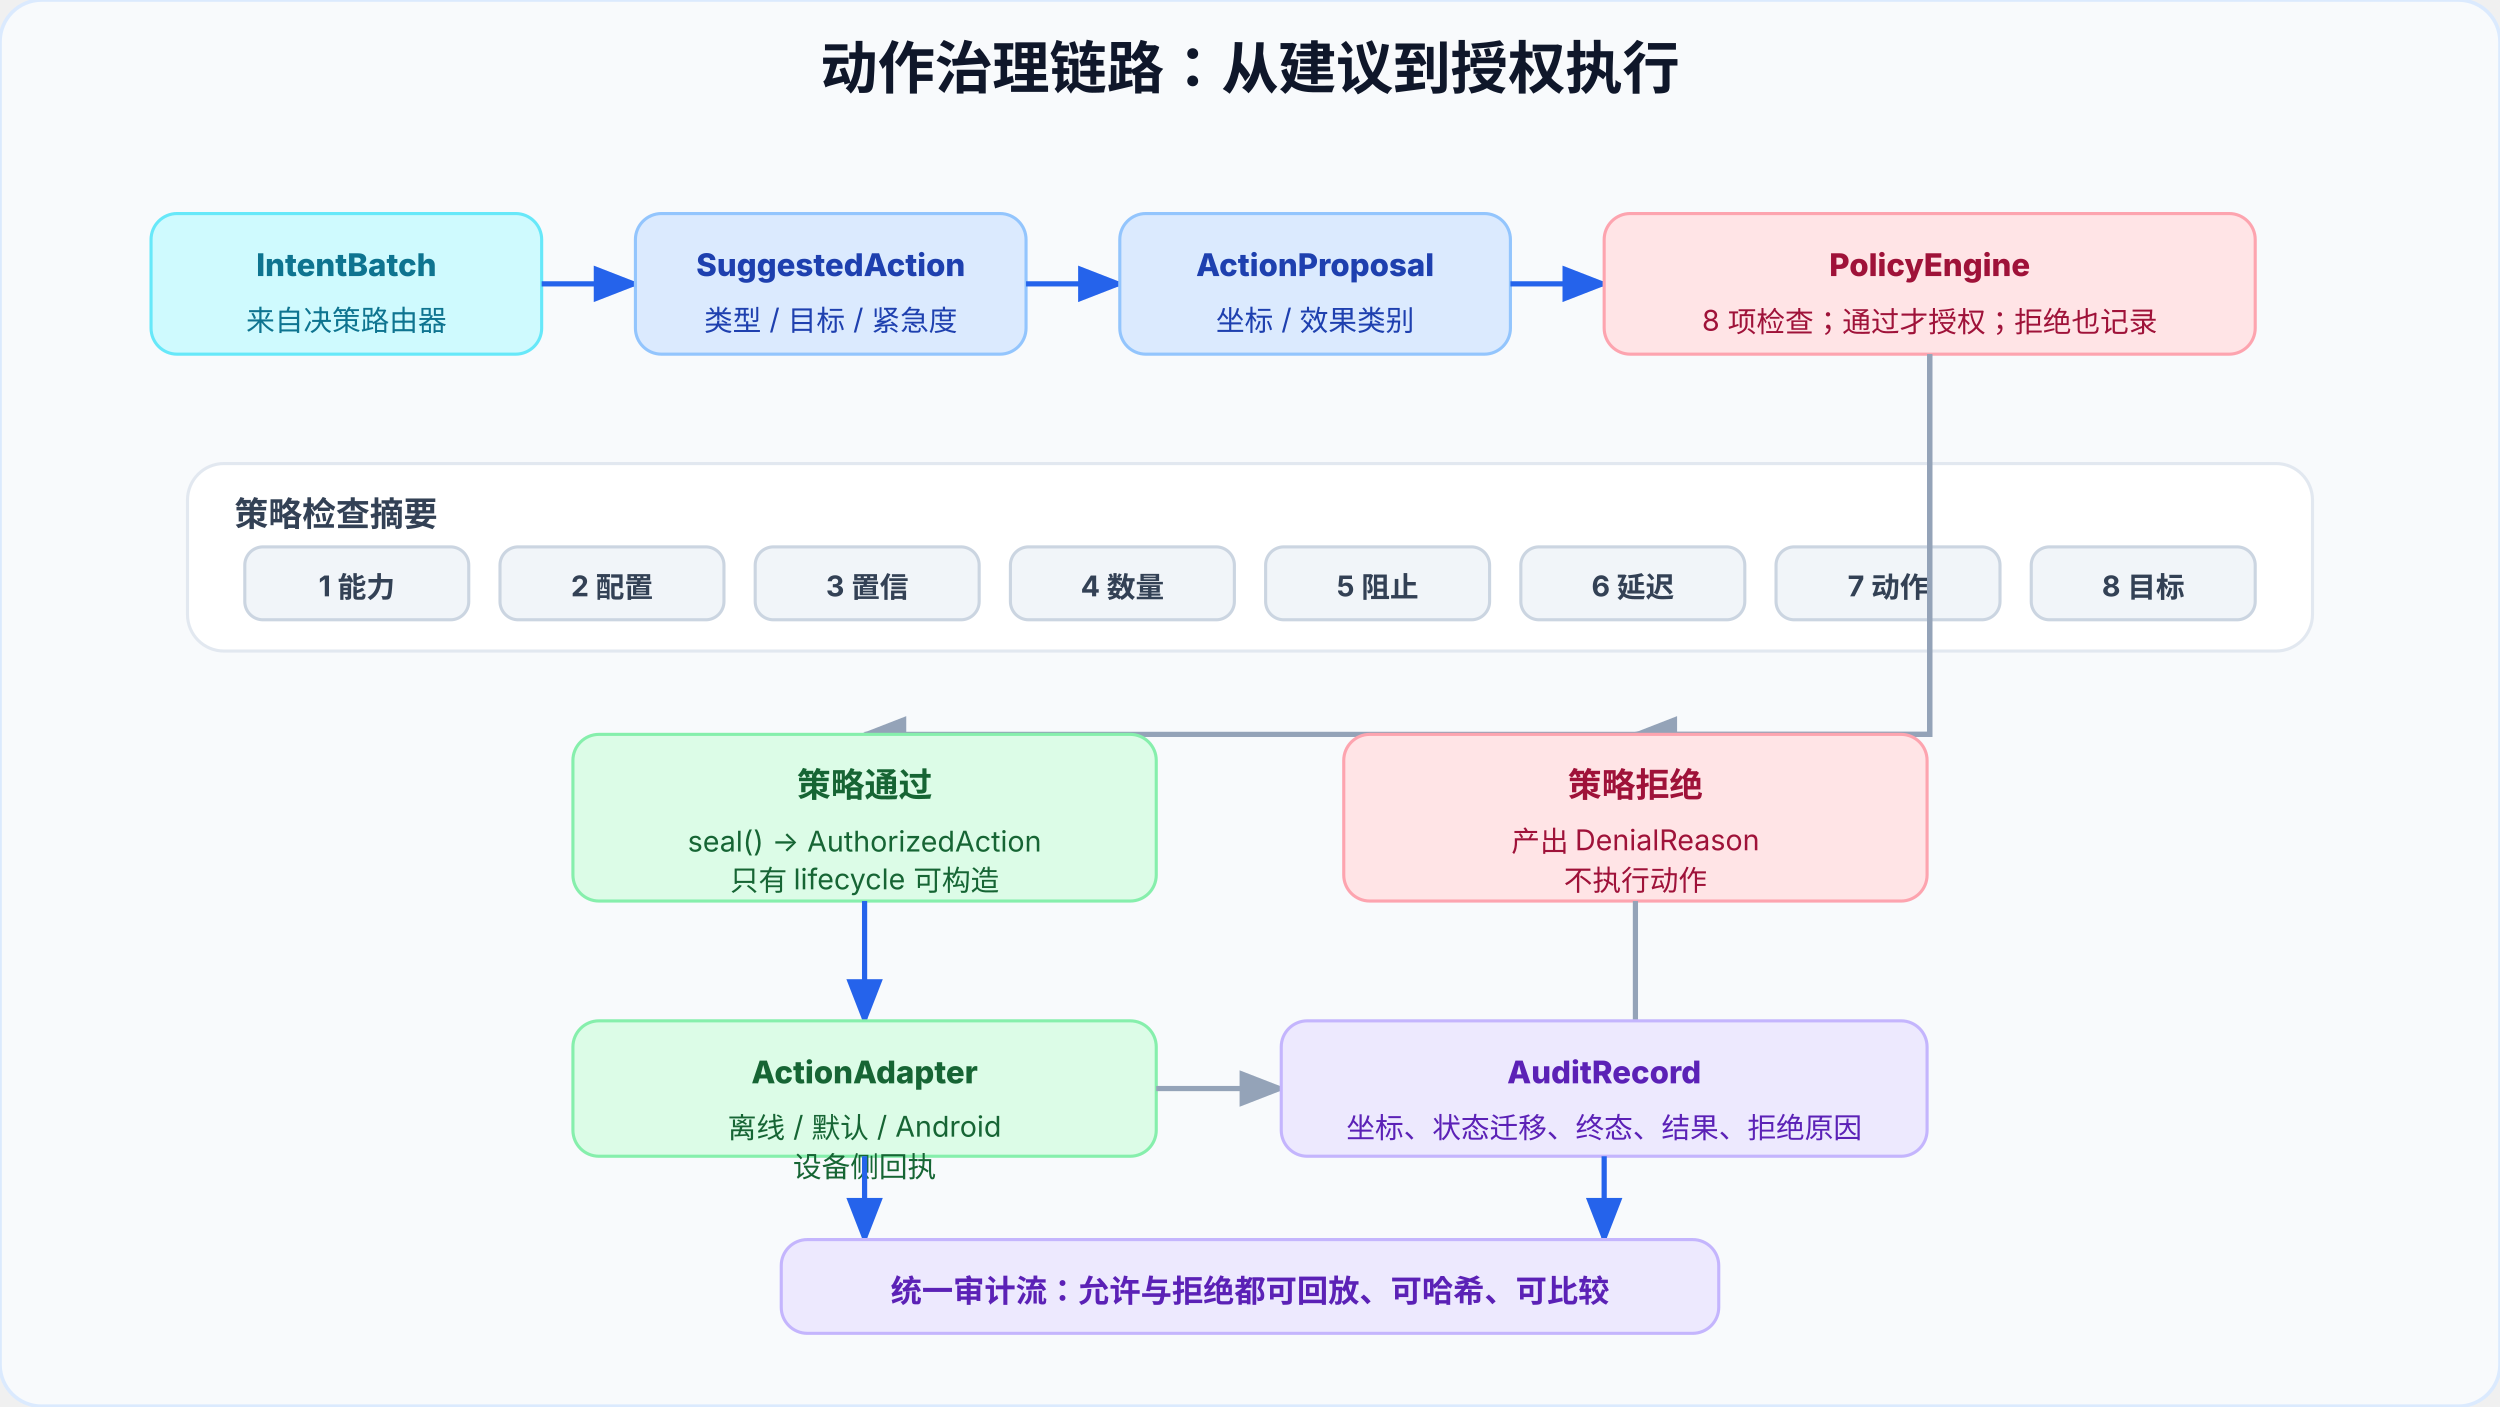
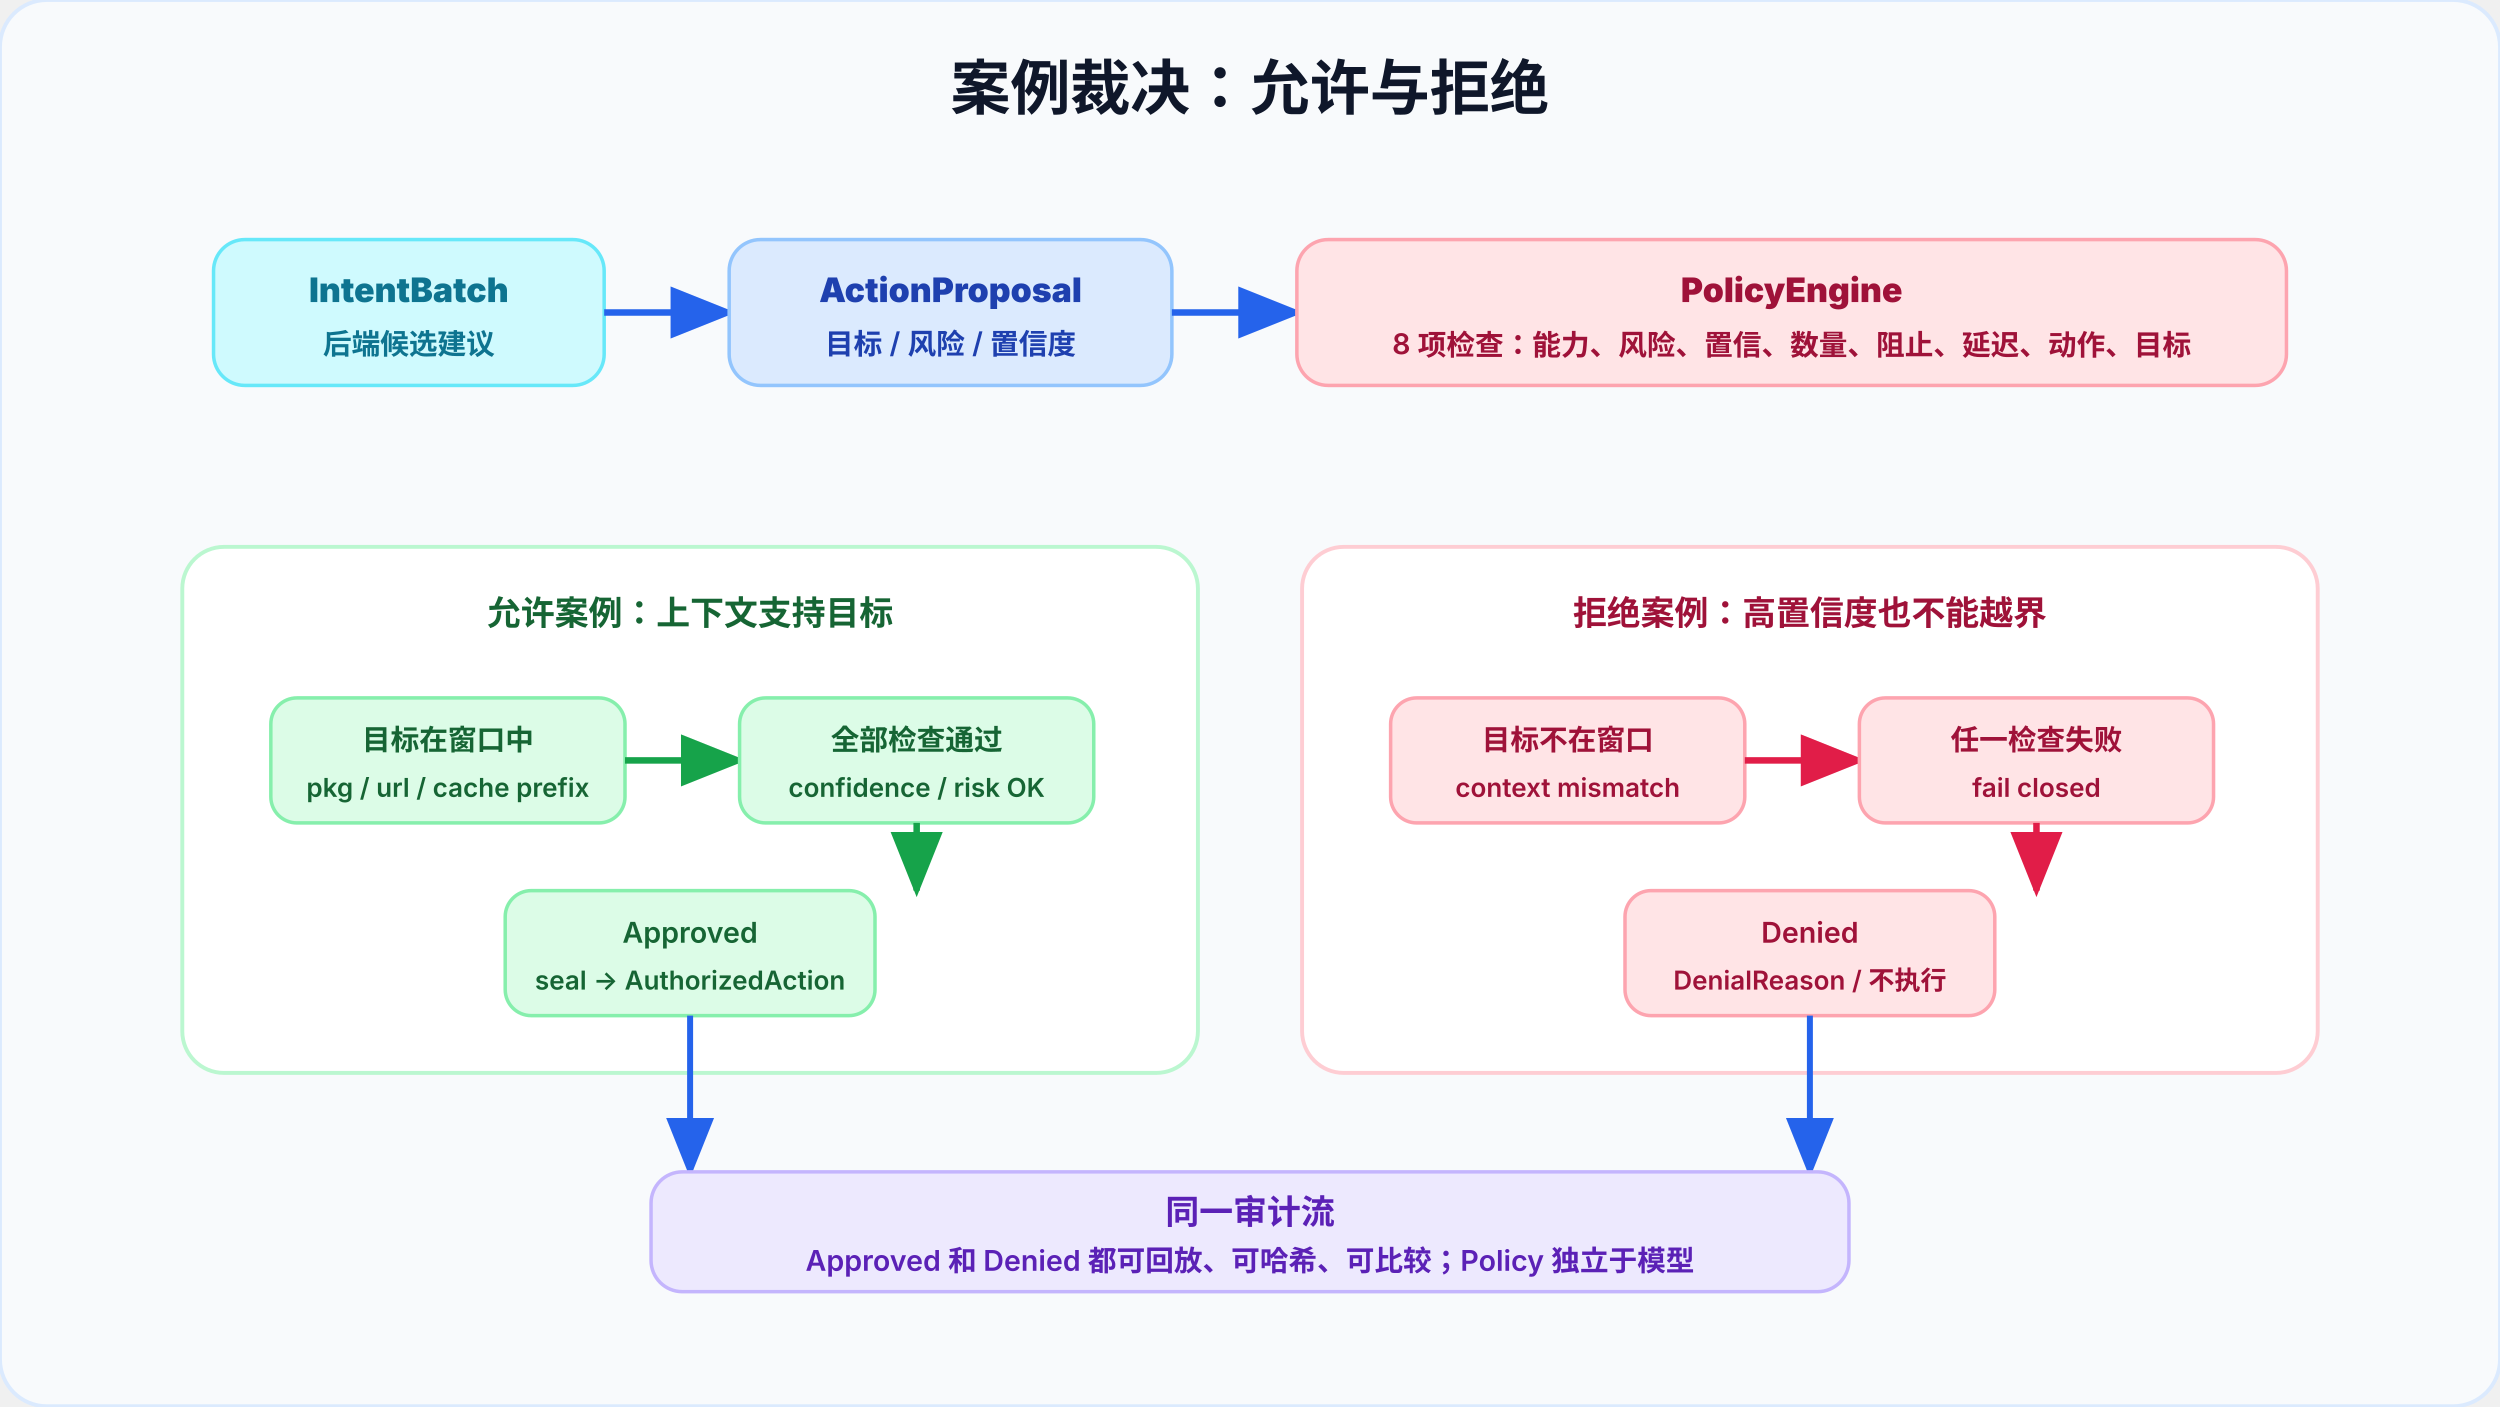
<svg xmlns="http://www.w3.org/2000/svg" viewBox="0 0 960 540">
  <defs>
-     <marker id="arrow" markerWidth="9" markerHeight="7" refX="8" refY="3.5" orient="auto" markerUnits="strokeWidth">
-       <path d="M0,0 L9,3.5 L0,7 Z" fill="#2563eb" />
+     <marker id="arrow" markerWidth="10" markerHeight="8" refX="9" refY="4" orient="auto" markerUnits="strokeWidth">
+       <path d="M0,0 L10,4 L0,8 Z" fill="#2563eb" />
    </marker>
-     <marker id="arrow-muted" markerWidth="9" markerHeight="7" refX="8" refY="3.5" orient="auto" markerUnits="strokeWidth">
-       <path d="M0,0 L9,3.5 L0,7 Z" fill="#94a3b8" />
+     <marker id="arrow-green" markerWidth="10" markerHeight="8" refX="9" refY="4" orient="auto" markerUnits="strokeWidth">
+       <path d="M0,0 L10,4 L0,8 Z" fill="#16a34a" />
+     </marker>
+     <marker id="arrow-red" markerWidth="10" markerHeight="8" refX="9" refY="4" orient="auto" markerUnits="strokeWidth">
+       <path d="M0,0 L10,4 L0,8 Z" fill="#e11d48" />
    </marker>
    <style>
      text { font-family: system-ui, -apple-system, BlinkMacSystemFont, "Segoe UI", sans-serif; }
-       .title { font-size: 22px; font-weight: 800; fill: #0f172a; }
-       .label { font-size: 13px; font-weight: 750; }
-       .small { font-size: 11px; }
-       .tiny { font-size: 10px; }
-       .muted { fill: #64748b; }
-       .box { stroke-width: 1.2; }
-       .soft { fill: #ffffff; stroke: #cbd5e1; stroke-width: 1.1; }
-       .lane-title { font-size: 13px; font-weight: 800; fill: #334155; }
+       .title { font-size: 23px; font-weight: 850; fill: #0f172a; }
+       .name { font-size: 13px; font-weight: 850; }
+       .desc { font-size: 11px; font-weight: 620; }
+       .tiny { font-size: 10px; font-weight: 620; }
+       .box { stroke-width: 1.35; }
    </style>
  </defs>
-   <rect width="960" height="540" rx="16" fill="#f8fafc" stroke="#dbeafe" stroke-width="1.4" />
-   <text x="480" y="34" text-anchor="middle" class="title">动作治理链路：从建议到授权执行</text>
-   <rect x="58" y="82" width="150" height="54" rx="10" fill="#cffafe" stroke="#67e8f9" class="box" />
-   <text x="133.0" y="106" text-anchor="middle" font-size="12" fill="#0e7490" font-weight="800">IntentBatch</text>
-   <text x="133.0" y="127" text-anchor="middle" font-size="11" fill="#0e7490">来自决策路由器</text>
-   <line x1="208" y1="109" x2="244" y2="109" stroke="#2563eb" stroke-width="2" marker-end="url(#arrow)" />
-   <rect x="244" y="82" width="150" height="54" rx="10" fill="#dbeafe" stroke="#93c5fd" class="box" />
-   <text x="319.0" y="106" text-anchor="middle" font-size="12" fill="#1e40af" font-weight="800">SuggestedAction</text>
-   <text x="319.0" y="127" text-anchor="middle" font-size="11" fill="#1e40af">类型 / 目标 / 紧急度</text>
-   <line x1="394" y1="109" x2="430" y2="109" stroke="#2563eb" stroke-width="2" marker-end="url(#arrow)" />
-   <rect x="430" y="82" width="150" height="54" rx="10" fill="#dbeafe" stroke="#93c5fd" class="box" />
-   <text x="505.0" y="106" text-anchor="middle" font-size="12" fill="#1e40af" font-weight="800">ActionProposal</text>
-   <text x="505.0" y="127" text-anchor="middle" font-size="11" fill="#1e40af">坐标 / 效果类别</text>
-   <line x1="580" y1="109" x2="616" y2="109" stroke="#2563eb" stroke-width="2" marker-end="url(#arrow)" />
-   <rect x="616" y="82" width="250" height="54" rx="10" fill="#ffe4e6" stroke="#fda4af" class="box" />
-   <text x="741.0" y="106" text-anchor="middle" font-size="12" fill="#9f1239" font-weight="800">PolicyEngine</text>
-   <text x="741.0" y="127" text-anchor="middle" font-size="11" fill="#9f1239">8 项检查；通过才授权；拒绝也记录</text>
-   <rect x="72" y="178" width="816" height="72" rx="14" fill="#ffffff" stroke="#e2e8f0" stroke-width="1.2" />
-   <text x="90" y="202" text-anchor="start" font-size="13" fill="#334155" font-weight="800">策略检查摘要</text>
-   <rect x="94" y="210" width="86" height="28" rx="7" fill="#f1f5f9" stroke="#cbd5e1" class="box" />
-   <text x="137.0" y="229" text-anchor="middle" font-size="11" fill="#334155" font-weight="700">1 能力</text>
-   <rect x="192" y="210" width="86" height="28" rx="7" fill="#f1f5f9" stroke="#cbd5e1" class="box" />
-   <text x="235.0" y="229" text-anchor="middle" font-size="11" fill="#334155" font-weight="700">2 配置</text>
-   <rect x="290" y="210" width="86" height="28" rx="7" fill="#f1f5f9" stroke="#cbd5e1" class="box" />
-   <text x="333.0" y="229" text-anchor="middle" font-size="11" fill="#334155" font-weight="700">3 置信</text>
-   <rect x="388" y="210" width="86" height="28" rx="7" fill="#f1f5f9" stroke="#cbd5e1" class="box" />
-   <text x="431.0" y="229" text-anchor="middle" font-size="11" fill="#334155" font-weight="700">4 数量</text>
-   <rect x="486" y="210" width="86" height="28" rx="7" fill="#f1f5f9" stroke="#cbd5e1" class="box" />
-   <text x="529.0" y="229" text-anchor="middle" font-size="11" fill="#334155" font-weight="700">5 阻止</text>
-   <rect x="584" y="210" width="86" height="28" rx="7" fill="#f1f5f9" stroke="#cbd5e1" class="box" />
-   <text x="627.0" y="229" text-anchor="middle" font-size="11" fill="#334155" font-weight="700">6 延迟</text>
-   <rect x="682" y="210" width="86" height="28" rx="7" fill="#f1f5f9" stroke="#cbd5e1" class="box" />
-   <text x="725.0" y="229" text-anchor="middle" font-size="11" fill="#334155" font-weight="700">7 动作</text>
-   <rect x="780" y="210" width="86" height="28" rx="7" fill="#f1f5f9" stroke="#cbd5e1" class="box" />
-   <text x="823.0" y="229" text-anchor="middle" font-size="11" fill="#334155" font-weight="700">8 目标</text>
-   <path d="M741,136 L741,282 L332,282" fill="none" stroke="#94a3b8" stroke-width="2" marker-end="url(#arrow-muted)" />
-   <path d="M741,136 L741,282 L628,282" fill="none" stroke="#94a3b8" stroke-width="2" marker-end="url(#arrow-muted)" />
-   <rect x="220" y="282" width="224" height="64" rx="10" fill="#dcfce7" stroke="#86efac" class="box" />
-   <text x="332.0" y="306" text-anchor="middle" font-size="13" fill="#166534" font-weight="800">策略通过</text>
-   <text x="332.0" y="327" text-anchor="middle" font-size="11" fill="#166534">seal() -&gt; AuthorizedAction</text>
-   <text x="332.0" y="342" text-anchor="middle" font-size="11" fill="#166534">只有 lifecycle 可构造</text>
-   <rect x="516" y="282" width="224" height="64" rx="10" fill="#ffe4e6" stroke="#fda4af" class="box" />
-   <text x="628.0" y="306" text-anchor="middle" font-size="13" fill="#9f1239" font-weight="800">策略拒绝</text>
-   <text x="628.0" y="327" text-anchor="middle" font-size="11" fill="#9f1239">产出 DenialReason</text>
-   <text x="628.0" y="342" text-anchor="middle" font-size="11" fill="#9f1239">不执行动作</text>
-   <line x1="332" y1="346" x2="332" y2="392" stroke="#2563eb" stroke-width="2" marker-end="url(#arrow)" />
-   <rect x="220" y="392" width="224" height="52" rx="10" fill="#dcfce7" stroke="#86efac" class="box" />
-   <text x="332.0" y="416" text-anchor="middle" font-size="12" fill="#166534" font-weight="800">ActionAdapter</text>
-   <text x="332.0" y="437" text-anchor="middle" font-size="11" fill="#166534">离线 / 默认 / Android</text>
-   <text x="332.0" y="452" text-anchor="middle" font-size="11" fill="#166534">设备侧回执</text>
-   <path d="M628,346 L628,418 L492,418" fill="none" stroke="#94a3b8" stroke-width="2" marker-end="url(#arrow-muted)" />
-   <line x1="444" y1="418" x2="492" y2="418" stroke="#94a3b8" stroke-width="2" marker-end="url(#arrow-muted)" />
-   <rect x="492" y="392" width="248" height="52" rx="10" fill="#ede9fe" stroke="#c4b5fd" class="box" />
-   <text x="616.0" y="416" text-anchor="middle" font-size="12" fill="#5b21b6" font-weight="800">AuditRecord</text>
-   <text x="616.0" y="437" text-anchor="middle" font-size="11" fill="#5b21b6">坐标、状态迁移、终态、结果、拒绝原因</text>
-   <line x1="332" y1="444" x2="332" y2="476" stroke="#2563eb" stroke-width="2" marker-end="url(#arrow)" />
-   <line x1="616" y1="444" x2="616" y2="476" stroke="#2563eb" stroke-width="2" marker-end="url(#arrow)" />
-   <rect x="300" y="476" width="360" height="36" rx="10" fill="#ede9fe" stroke="#c4b5fd" class="box" />
-   <text x="480.0" y="500" text-anchor="middle" font-size="12" fill="#5b21b6" font-weight="800">统一审计流：允许与拒绝都可回放、可哈希、可比较</text>
+   <rect width="960" height="540" rx="18" fill="#f8fafc" stroke="#dbeafe" stroke-width="1.5" />
+   <text x="480" y="42" text-anchor="middle" class="title">案例裁决：允许与拒绝</text>
+   <rect x="82" y="92" width="150" height="56" rx="12" fill="#cffafe" stroke="#67e8f9" class="box" />
+   <text x="157" y="116" text-anchor="middle" class="name" fill="#0e7490">IntentBatch</text>
+   <text x="157" y="136" text-anchor="middle" class="desc" fill="#0e7490">后端候选建议</text>
+   <line x1="232" y1="120" x2="280" y2="120" stroke="#2563eb" stroke-width="2.5" marker-end="url(#arrow)" />
+   <rect x="280" y="92" width="170" height="56" rx="12" fill="#dbeafe" stroke="#93c5fd" class="box" />
+   <text x="365" y="116" text-anchor="middle" class="name" fill="#1e40af">ActionProposal</text>
+   <text x="365" y="136" text-anchor="middle" class="desc" fill="#1e40af">目标 / 风险 / 置信度</text>
+   <line x1="450" y1="120" x2="498" y2="120" stroke="#2563eb" stroke-width="2.5" marker-end="url(#arrow)" />
+   <rect x="498" y="92" width="380" height="56" rx="12" fill="#ffe4e6" stroke="#fda4af" class="box" />
+   <text x="688" y="116" text-anchor="middle" class="name" fill="#9f1239">PolicyEngine</text>
+   <text x="688" y="136" text-anchor="middle" class="desc" fill="#9f1239">8 项检查：能力、风险、置信、数量、阻止、延迟、动作、目标</text>
+   <rect x="70" y="210" width="390" height="202" rx="16" fill="#ffffff" stroke="#bbf7d0" stroke-width="1.5" />
+   <text x="265" y="240" text-anchor="middle" class="name" fill="#166534">允许案例：上下文支持目标</text>
+   <rect x="104" y="268" width="136" height="48" rx="10" fill="#dcfce7" stroke="#86efac" class="box" />
+   <text x="172" y="288" text-anchor="middle" class="desc" fill="#166534">目标在窗口中</text>
+   <text x="172" y="306" text-anchor="middle" class="tiny" fill="#166534">pkg / url / cache prefix</text>
+   <line x1="240" y1="292" x2="284" y2="292" stroke="#16a34a" stroke-width="2.5" marker-end="url(#arrow-green)" />
+   <rect x="284" y="268" width="136" height="48" rx="10" fill="#dcfce7" stroke="#86efac" class="box" />
+   <text x="352" y="288" text-anchor="middle" class="desc" fill="#166534">全部检查通过</text>
+   <text x="352" y="306" text-anchor="middle" class="tiny" fill="#166534">confidence / risk OK</text>
+   <line x1="352" y1="316" x2="352" y2="342" stroke="#16a34a" stroke-width="2.5" marker-end="url(#arrow-green)" />
+   <rect x="194" y="342" width="142" height="48" rx="10" fill="#dcfce7" stroke="#86efac" class="box" />
+   <text x="265" y="362" text-anchor="middle" class="desc" fill="#166534">Approved</text>
+   <text x="265" y="380" text-anchor="middle" class="tiny" fill="#166534">seal → AuthorizedAction</text>
+   <rect x="500" y="210" width="390" height="202" rx="16" fill="#ffffff" stroke="#fecdd3" stroke-width="1.5" />
+   <text x="695" y="240" text-anchor="middle" class="name" fill="#9f1239">拒绝案例：高置信度也不能越界</text>
+   <rect x="534" y="268" width="136" height="48" rx="10" fill="#ffe4e6" stroke="#fda4af" class="box" />
+   <text x="602" y="288" text-anchor="middle" class="desc" fill="#9f1239">目标不在窗口</text>
+   <text x="602" y="306" text-anchor="middle" class="tiny" fill="#9f1239">context mismatch</text>
+   <line x1="670" y1="292" x2="714" y2="292" stroke="#e11d48" stroke-width="2.5" marker-end="url(#arrow-red)" />
+   <rect x="714" y="268" width="136" height="48" rx="10" fill="#ffe4e6" stroke="#fda4af" class="box" />
+   <text x="782" y="288" text-anchor="middle" class="desc" fill="#9f1239">任一检查失败</text>
+   <text x="782" y="306" text-anchor="middle" class="tiny" fill="#9f1239">fail closed</text>
+   <line x1="782" y1="316" x2="782" y2="342" stroke="#e11d48" stroke-width="2.5" marker-end="url(#arrow-red)" />
+   <rect x="624" y="342" width="142" height="48" rx="10" fill="#ffe4e6" stroke="#fda4af" class="box" />
+   <text x="695" y="362" text-anchor="middle" class="desc" fill="#9f1239">Denied</text>
+   <text x="695" y="380" text-anchor="middle" class="tiny" fill="#9f1239">DenialReason / 不执行</text>
+   <line x1="265" y1="390" x2="265" y2="450" stroke="#2563eb" stroke-width="2.3" marker-end="url(#arrow)" />
+   <line x1="695" y1="390" x2="695" y2="450" stroke="#2563eb" stroke-width="2.3" marker-end="url(#arrow)" />
+   <rect x="250" y="450" width="460" height="46" rx="12" fill="#ede9fe" stroke="#c4b5fd" class="box" />
+   <text x="480" y="470" text-anchor="middle" class="name" fill="#5b21b6">同一审计流</text>
+   <text x="480" y="488" text-anchor="middle" class="desc" fill="#5b21b6">Approved 和 Denied 都可回放、可哈希、可比较；Policy 独立于模型</text>
</svg>
